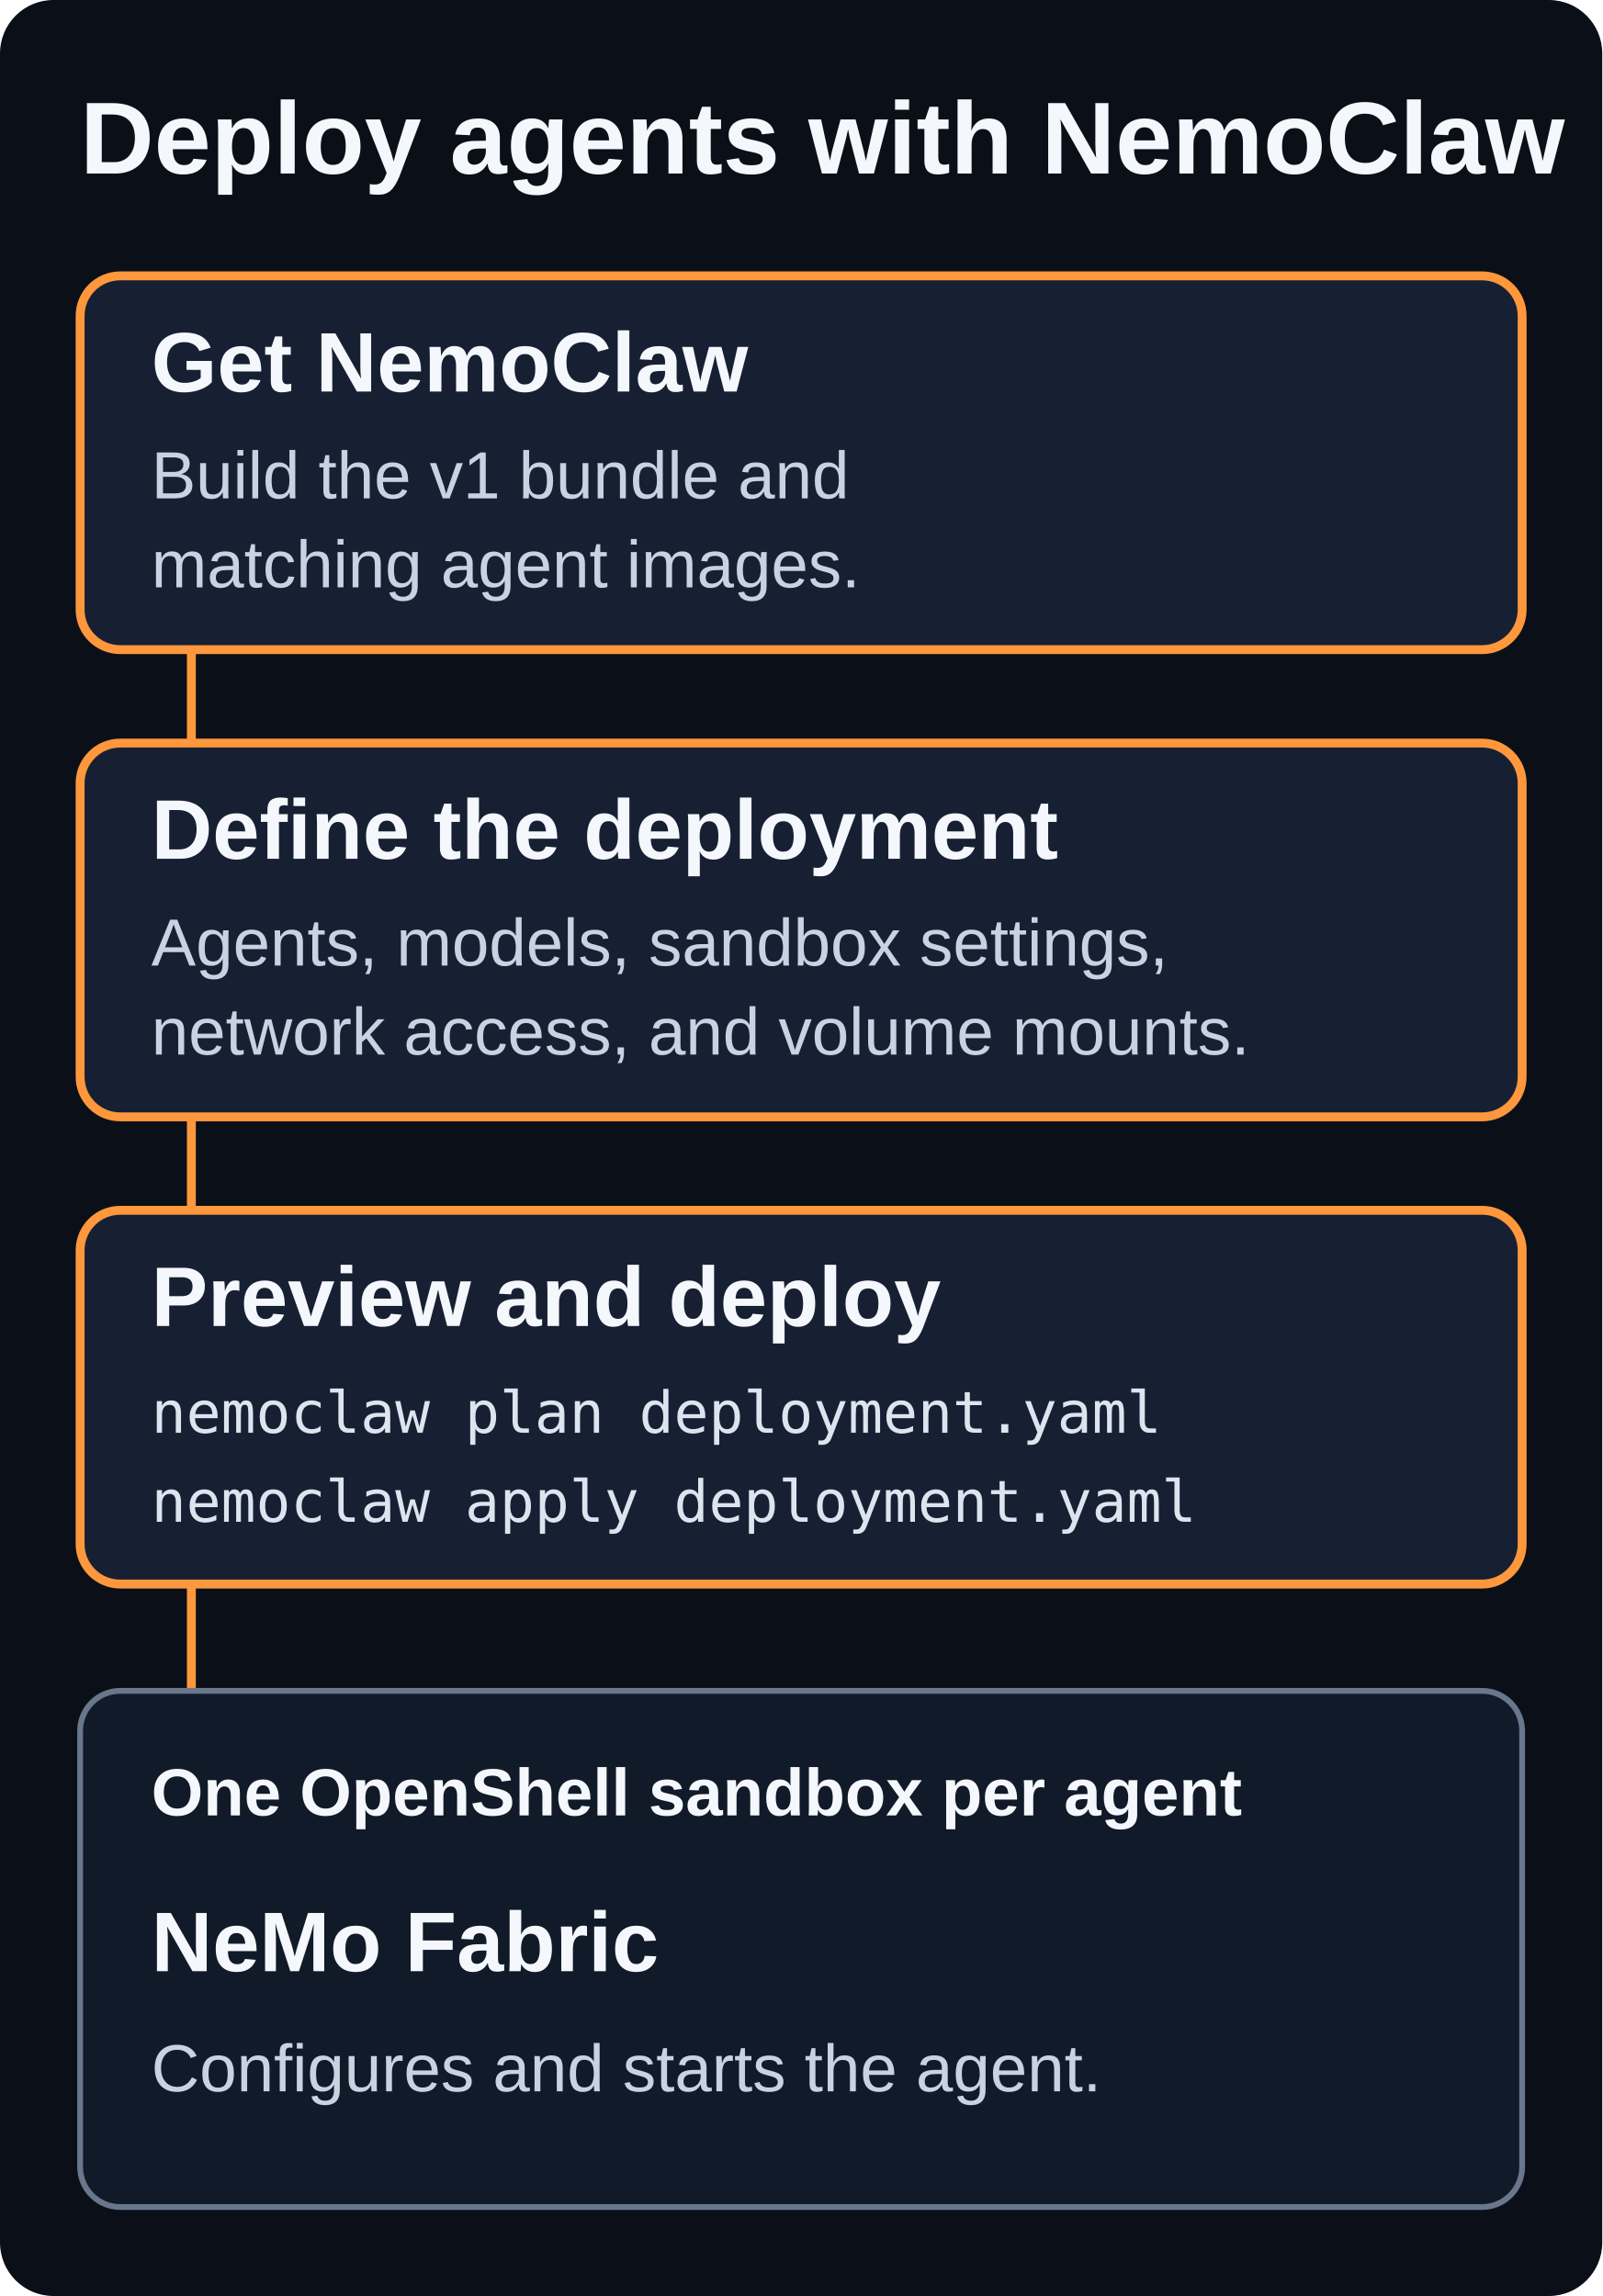
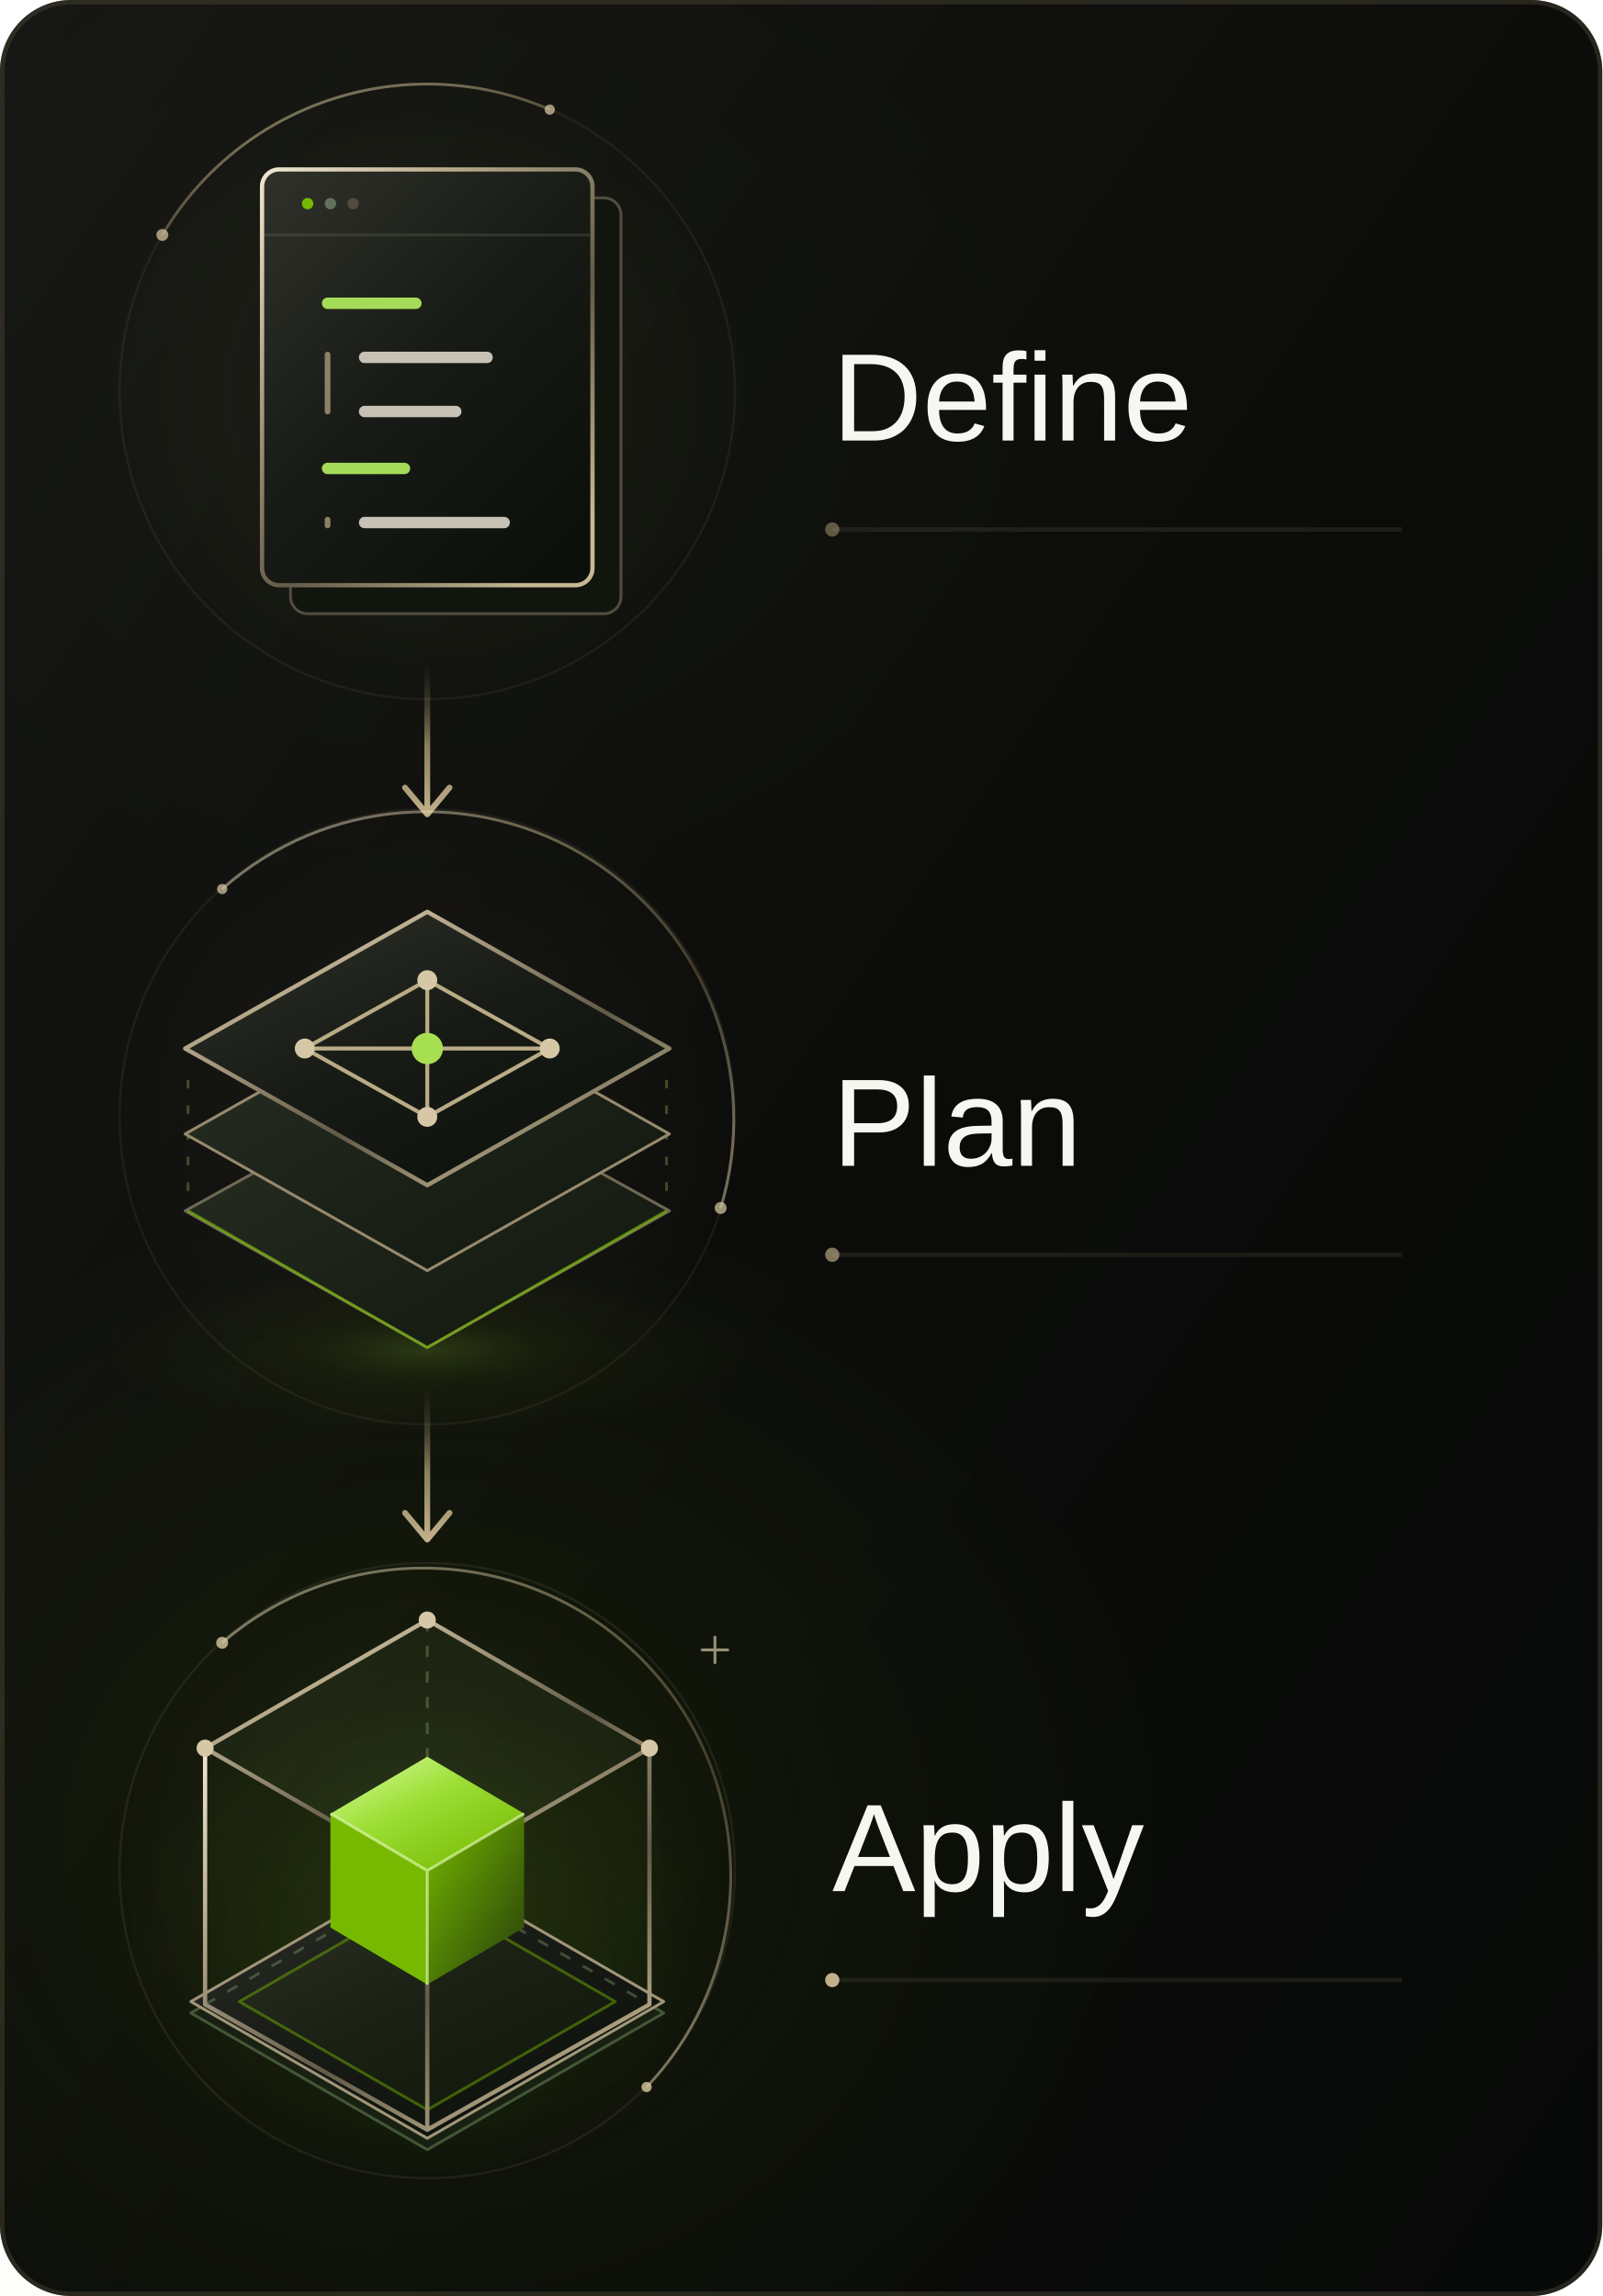
- <svg xmlns="http://www.w3.org/2000/svg" width="360" height="516" viewBox="0 0 360 516" role="img" aria-labelledby="title desc">
-   <style>
- text{font-family:Arial,Helvetica,sans-serif;fill:#f4f7fb}
- .heading{font-weight:700;font-size:23px}
- .step{font-weight:700;font-size:19px}
- .body{font-size:15px;fill:#c8d2e1}
- .code{font-family:Menlo,monospace;font-size:13px;fill:#dce4ee}
- .card{fill:#172033;stroke:#ff973c;stroke-width:2}
- .wire{stroke:#ff973c;stroke-width:2;fill:none}
- .boundary{fill:#111a28;stroke:#68778c;stroke-width:1.3}
- .small{font-size:15px;font-weight:700;fill:#f4f7fb}
- </style>
-   <rect width="100%" height="100%" rx="12" fill="#0b1018" />
-   <text x="18" y="39" class="heading">Deploy agents with NemoClaw</text>
-   <path class="wire" d="M43 145v22" />
-   <rect x="18" y="62" width="324" height="84" rx="9" class="card" />
-   <text x="34" y="88" class="step">Get NemoClaw</text>
-   <text x="34" y="112" class="body">Build the v1 bundle and</text>
-   <text x="34" y="132" class="body">matching agent images.</text>
-   <path class="wire" d="M43 250v22" />
-   <rect x="18" y="167" width="324" height="84" rx="9" class="card" />
-   <text x="34" y="193" class="step">Define the deployment</text>
-   <text x="34" y="217" class="body">Agents, models, sandbox settings,</text>
-   <text x="34" y="237" class="body">network access, and volume mounts.</text>
-   <rect x="18" y="272" width="324" height="84" rx="9" class="card" />
-   <text x="34" y="298" class="step">Preview and deploy</text>
-   <text x="34" y="322" class="code">nemoclaw plan deployment.yaml</text>
-   <text x="34" y="342" class="code">nemoclaw apply deployment.yaml</text>
-   <path class="wire" d="M43 356v24" />
-   <rect x="18" y="380" width="324" height="116" rx="9" class="boundary" />
-   <text x="34" y="408" class="small">One OpenShell sandbox per agent</text>
-   <text x="34" y="443" class="step">NeMo Fabric</text>
-   <text x="34" y="470" class="body">Configures and starts the agent.</text>
+ <svg xmlns="http://www.w3.org/2000/svg" width="360" height="516" viewBox="0 0 360 516" role="img" aria-labelledby="title">
+   <defs>
+     <linearGradient id="background" x2="1" y2="1">
+       <stop stop-color="#171715" />
+       <stop offset=".55" stop-color="#0b0c0a" />
+       <stop offset="1" stop-color="#070908" />
+     </linearGradient>
+     <radialGradient id="halo">
+       <stop stop-color="#76b900" stop-opacity=".09" />
+       <stop offset="1" stop-color="#76b900" stop-opacity="0" />
+     </radialGradient>
+     <radialGradient id="pool">
+       <stop stop-color="#a4ef37" stop-opacity=".45" />
+       <stop offset=".35" stop-color="#76b900" stop-opacity=".15" />
+       <stop offset="1" stop-color="#76b900" stop-opacity="0" />
+     </radialGradient>
+     <linearGradient id="metal" x2=".8" y2="1">
+       <stop stop-color="#f0e7d2" />
+       <stop offset=".27" stop-color="#b9ac8e" />
+       <stop offset=".65" stop-color="#625b49" />
+       <stop offset="1" stop-color="#c7b993" />
+     </linearGradient>
+     <linearGradient id="glass" x2=".8" y2="1">
+       <stop stop-color="#30312b" />
+       <stop offset=".52" stop-color="#181b15" />
+       <stop offset="1" stop-color="#0c100b" />
+     </linearGradient>
+     <linearGradient id="plate" x2="1" y2="1">
+       <stop stop-color="#2a2f25" />
+       <stop offset="1" stop-color="#10160d" />
+     </linearGradient>
+     <linearGradient id="green" x2=".85" y2="1">
+       <stop stop-color="#dcffa4" />
+       <stop offset=".45" stop-color="#9cde36" />
+       <stop offset="1" stop-color="#76b900" />
+     </linearGradient>
+     <linearGradient id="side" x2="1" y2="1">
+       <stop stop-color="#76b900" />
+       <stop offset="1" stop-color="#263e0a" />
+     </linearGradient>
+     <linearGradient id="wire">
+       <stop stop-color="#494333" stop-opacity="0" />
+       <stop offset=".55" stop-color="#8b7e5c" />
+       <stop offset="1" stop-color="#c2b18a" />
+     </linearGradient>
+     <linearGradient id="down" x1="0" y1="0" x2="0" y2="1">
+       <stop stop-color="#494333" stop-opacity="0" />
+       <stop offset=".55" stop-color="#8b7e5c" />
+       <stop offset="1" stop-color="#c2b18a" />
+     </linearGradient>
+     <linearGradient id="champagne" x1="0" y1="0" x2=".8" y2="1">
+       <stop stop-color="#f3e9d0" />
+       <stop offset=".35" stop-color="#cbbb91" />
+       <stop offset=".7" stop-color="#77694c" />
+       <stop offset="1" stop-color="#d8cba9" />
+     </linearGradient>
+     <radialGradient id="warm-light">
+       <stop stop-color="#d0ba80" stop-opacity=".055" />
+       <stop offset="1" stop-color="#c6b179" stop-opacity="0" />
+     </radialGradient>
+   </defs>
+   <rect width="360" height="516" rx="16" fill="url(#background)" />
+   <rect x=".5" y=".5" width="359" height="515" rx="15.5" fill="none" stroke="#464033" stroke-opacity=".5" />
+   <ellipse cx="96" cy="415" rx="170" ry="150" fill="url(#halo)" />
+   <ellipse cx="96" cy="88" rx="145" ry="120" fill="url(#halo)" opacity=".28" />
+   <g fill="none" stroke="url(#down)" stroke-width="1.3" stroke-linecap="round" stroke-linejoin="round">
+     <path d="M96 149V183m-5-6 5 6 5-6" />
+     <path d="M96 312V346m-5-6 5 6 5-6" />
+   </g>
+   <g fill="none" stroke="#807458" stroke-opacity=".17">
+     <path d="M187 119H315M187 282H315M187 445H315" />
+   </g>
+   <g fill="#c1b08a">
+     <circle cx="187" cy="119" r="1.6" opacity=".45" />
+     <circle cx="187" cy="282" r="1.6" opacity=".65" />
+     <circle cx="187" cy="445" r="1.6" />
+   </g>
+   <g transform="translate(96 88) scale(.64)">
+     <circle r="111" fill="url(#warm-light)" />
+     <circle r="108" fill="none" stroke="#a19065" stroke-opacity=".10" stroke-width=".8" />
+     <path d="M-93-55A108 108 0 0 1 43-99" fill="none" stroke="url(#champagne)" stroke-width="1" stroke-opacity=".48" />
+     <g fill="#d7c8a2" fill-opacity=".72">
+       <circle cx="-93" cy="-55" r="2.1" />
+       <circle cx="43" cy="-99" r="1.8" />
+     </g>
+     <rect x="-48" y="-68" width="116" height="146" rx="6" fill="#10150e" stroke="#514c3f" />
+     <rect x="-58" y="-78" width="116" height="146" rx="6" fill="url(#glass)" stroke="url(#metal)" stroke-width="1.5" />
+     <path d="M-57-55H57" stroke="#a4b398" stroke-opacity=".16" />
+     <circle cx="-42" cy="-66" r="2" fill="#76b900" />
+     <circle cx="-34" cy="-66" r="2" fill="#64715a" />
+     <circle cx="-26" cy="-66" r="2" fill="#514c3f" />
+     <g fill="none" stroke-linecap="round" stroke-width="4">
+       <path d="M-35-31H-4" stroke="#a4db58" />
+       <path d="M-22-12H21M-22 7H10" stroke="#c7c2b5" />
+       <path d="M-35 27H-8" stroke="#a4db58" />
+       <path d="M-22 46H27" stroke="#c7c2b5" />
+     </g>
+     <path d="M-35-13V7M-35 45V47" stroke="#8c8168" stroke-width="2" stroke-linecap="round" />
+   </g>
+   <g transform="translate(96 251) scale(.64)" stroke-linejoin="round">
+     <circle r="111" fill="url(#warm-light)" />
+     <circle r="108" fill="none" stroke="#a19065" stroke-opacity=".10" stroke-width=".8" />
+     <path d="M-72-80A108 108 0 0 1 103 32" fill="none" stroke="url(#champagne)" stroke-width="1" stroke-opacity=".48" />
+     <g fill="#d7c8a2" fill-opacity=".72">
+       <circle cx="-72" cy="-80" r="1.8" />
+       <circle cx="103" cy="32" r="2.1" />
+     </g>
+     <ellipse cy="82" rx="116" ry="29" fill="url(#pool)" opacity=".36" />
+     <path d="M0-61V79M-84-13V31M84-13V31" stroke="#8fbb5b" stroke-opacity=".35" stroke-dasharray="3 6" />
+     <path d="M-85 33 0-14 85 33 0 81Z" fill="url(#plate)" stroke="#6f6855" />
+     <path d="M-85 6 0-42 85 6 0 54Z" fill="url(#plate)" stroke="#968a6e" />
+     <path d="M-85-24 0-72 85-24 0 24Z" fill="url(#glass)" stroke="url(#metal)" stroke-width="1.5" />
+     <g fill="none" stroke="#b9ab85" stroke-width="1.4">
+       <path d="M-43-24 0-48 43-24 0 0Z" />
+       <path d="M-43-24H43M0-48V0" />
+     </g>
+     <g fill="#d6c8a6">
+       <circle cx="-43" cy="-24" r="3.5" />
+       <circle cx="0" cy="-48" r="3.5" />
+       <circle cx="43" cy="-24" r="3.5" />
+       <circle cy="0" r="3.5" />
+     </g>
+     <circle cy="-24" r="5.5" fill="#a6df51" />
+     <path d="M-84 33 0 81 84 33" fill="none" stroke="#76b900" stroke-opacity=".65" />
+   </g>
+   <g transform="translate(96 414) scale(.64)" stroke-linejoin="round">
+     <circle cy="10" r="111" fill="url(#warm-light)" />
+     <circle cy="10" r="108" fill="none" stroke="#a19065" stroke-opacity=".12" stroke-width=".8" />
+     <path d="M-72-70A108 108 0 0 1 77 86" fill="none" stroke="url(#champagne)" stroke-width="1" stroke-opacity=".48" />
+     <g fill="#d7c8a2" fill-opacity=".8">
+       <circle cx="-72" cy="-70" r="2.1" />
+       <circle cx="77" cy="86" r="1.8" />
+     </g>
+     <path d="M101-72v9m-4.5-4.5h9" fill="none" stroke="#e0d2b1" stroke-width="1" stroke-linecap="round" stroke-opacity=".65" />
+     <ellipse cy="34" rx="107" ry="85" fill="url(#halo)" />
+     <path d="M0-78 78-33V57L0 101-78 57V-33Z" fill="#76b900" fill-opacity=".025" />
+     <path d="M-83 60 0 12 83 60 0 108Z" fill="#172011" stroke="#435635" />
+     <path d="M-83 56 0 8 83 56 0 104Z" fill="url(#glass)" stroke="#a09578" />
+     <path d="M-66 56 0 18 66 56 0 94Z" fill="#76b900" fill-opacity=".04" stroke="#76b900" stroke-opacity=".45" />
+     <path d="M0-78V12M-78 57 0 12 78 57" fill="none" stroke="#91ad75" stroke-opacity=".35" stroke-dasharray="4 5" />
+     <path d="M0-78 78-33 0 12-78-33Z" fill="#d1f9ab" fill-opacity=".035" stroke="url(#metal)" stroke-width="1.5" />
+     <path d="M-78-33V57L0 101 78 57V-33M0 12V101" fill="none" stroke="url(#metal)" stroke-width="1.5" />
+     <path d="M0-30 34-10 0 10-34-10Z" fill="url(#green)" />
+     <path d="M-34-10 0 10V50L-34 30Z" fill="#76b900" />
+     <path d="M0 10 34-10V30L0 50Z" fill="url(#side)" />
+     <path d="M-34-10 0 10 34-10M0 10V50" fill="none" stroke="#e6ffb8" stroke-opacity=".65" />
+     <g fill="#d6c8a6">
+       <circle cy="-78" r="3" />
+       <circle cx="-78" cy="-33" r="3" />
+       <circle cx="78" cy="-33" r="3" />
+     </g>
+   </g>
+   <g fill="#f5f7f0" font-family="Arial, Helvetica, sans-serif" font-size="28" font-weight="400">
+     <text x="187" y="99">Define</text>
+     <text x="187" y="262">Plan</text>
+     <text x="187" y="425">Apply</text>
+   </g>
</svg>
